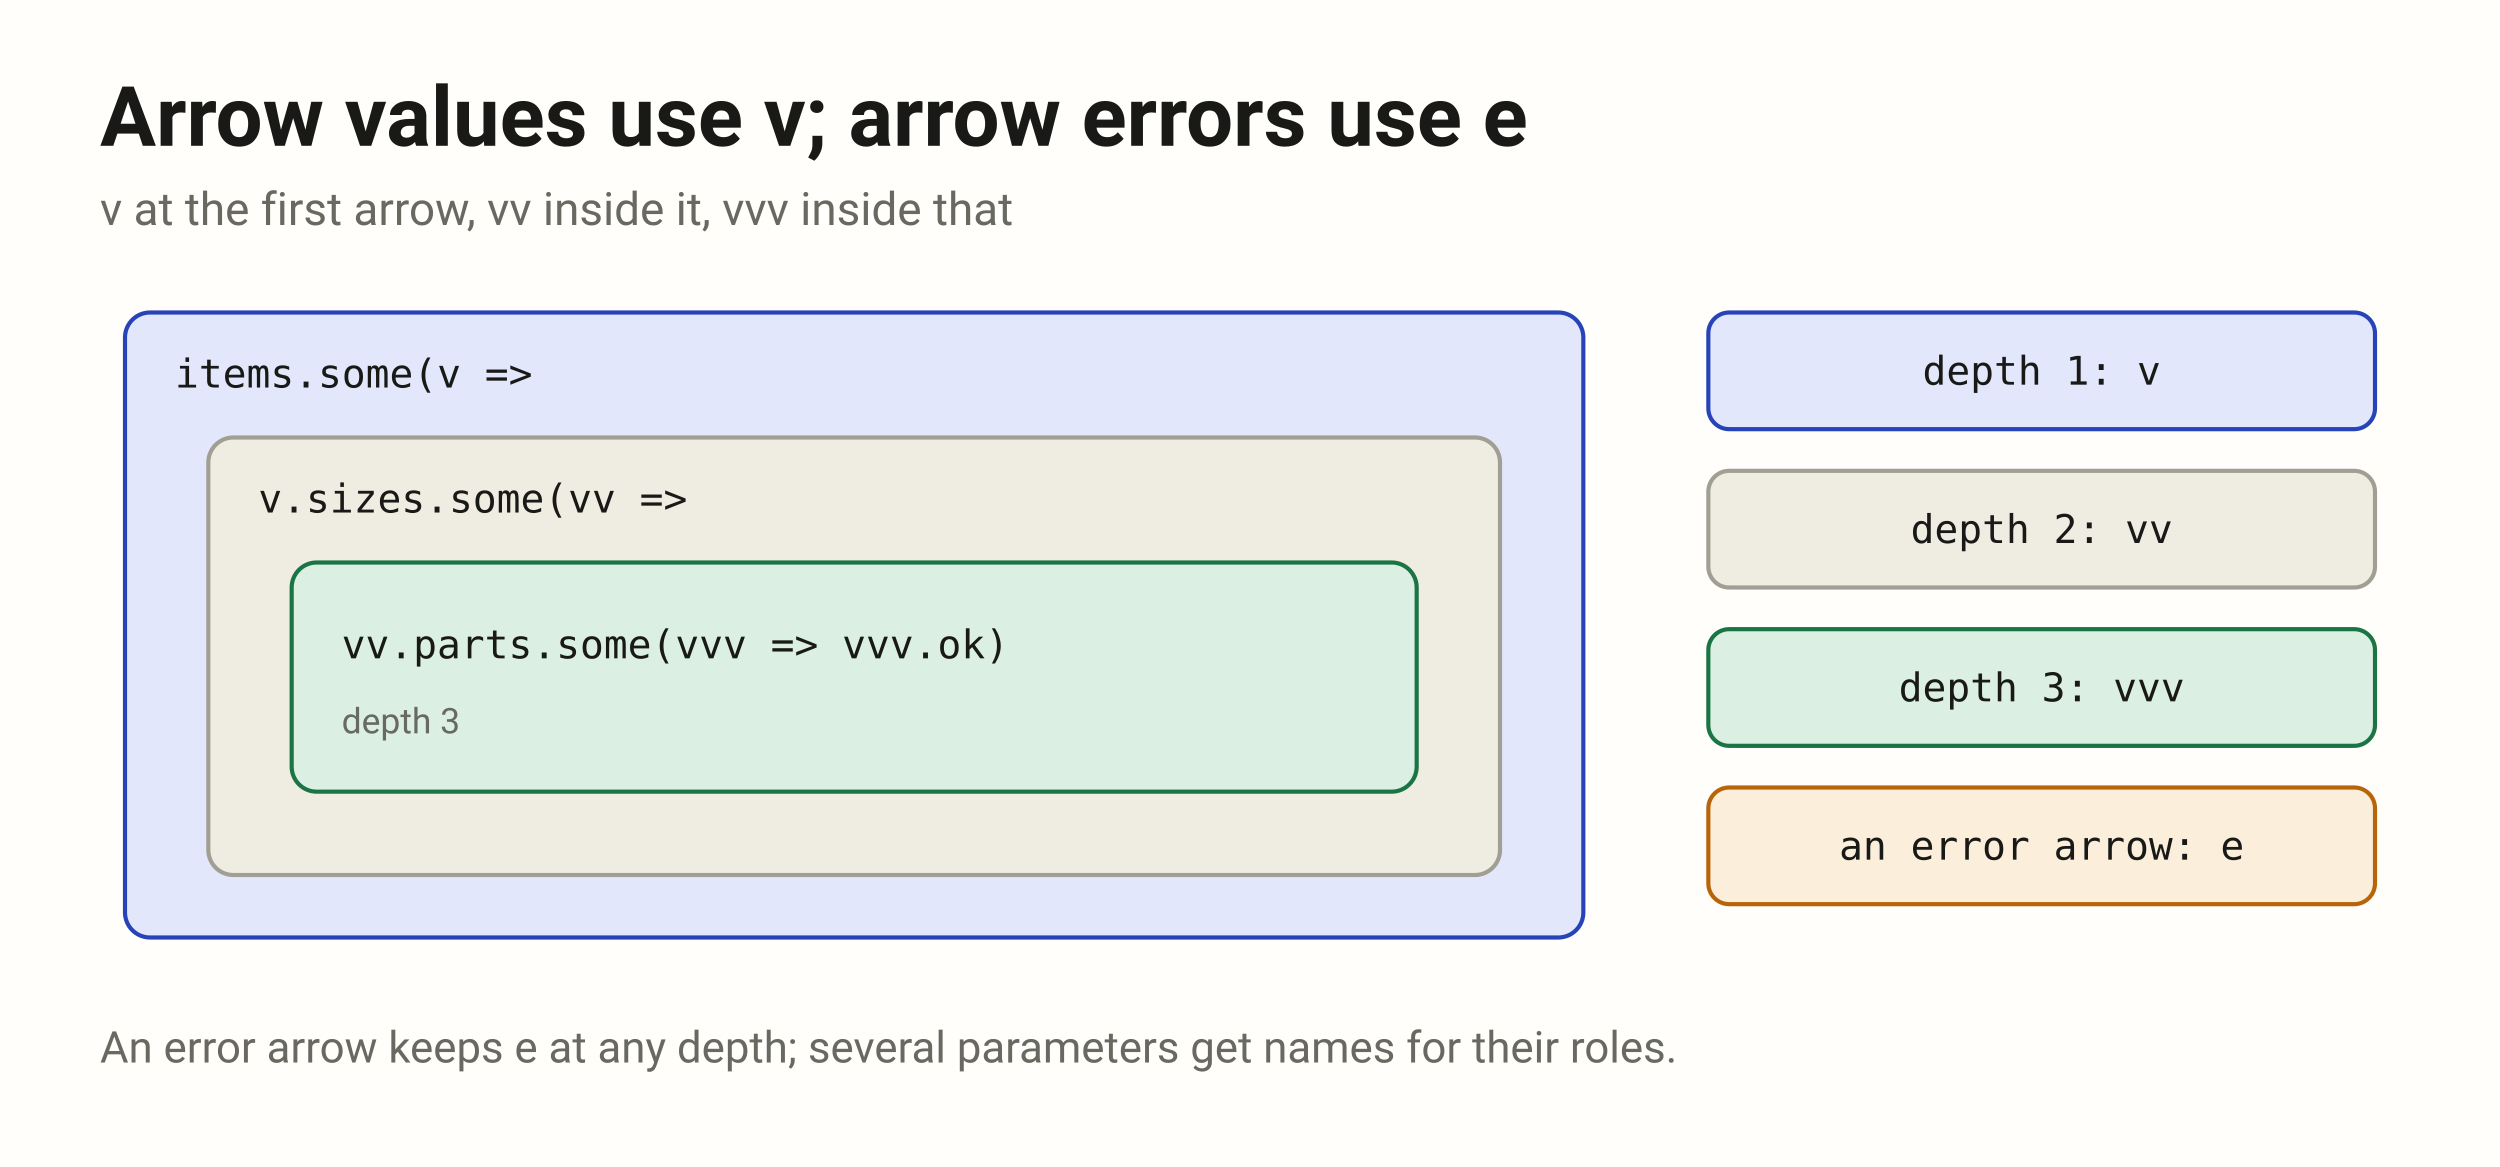
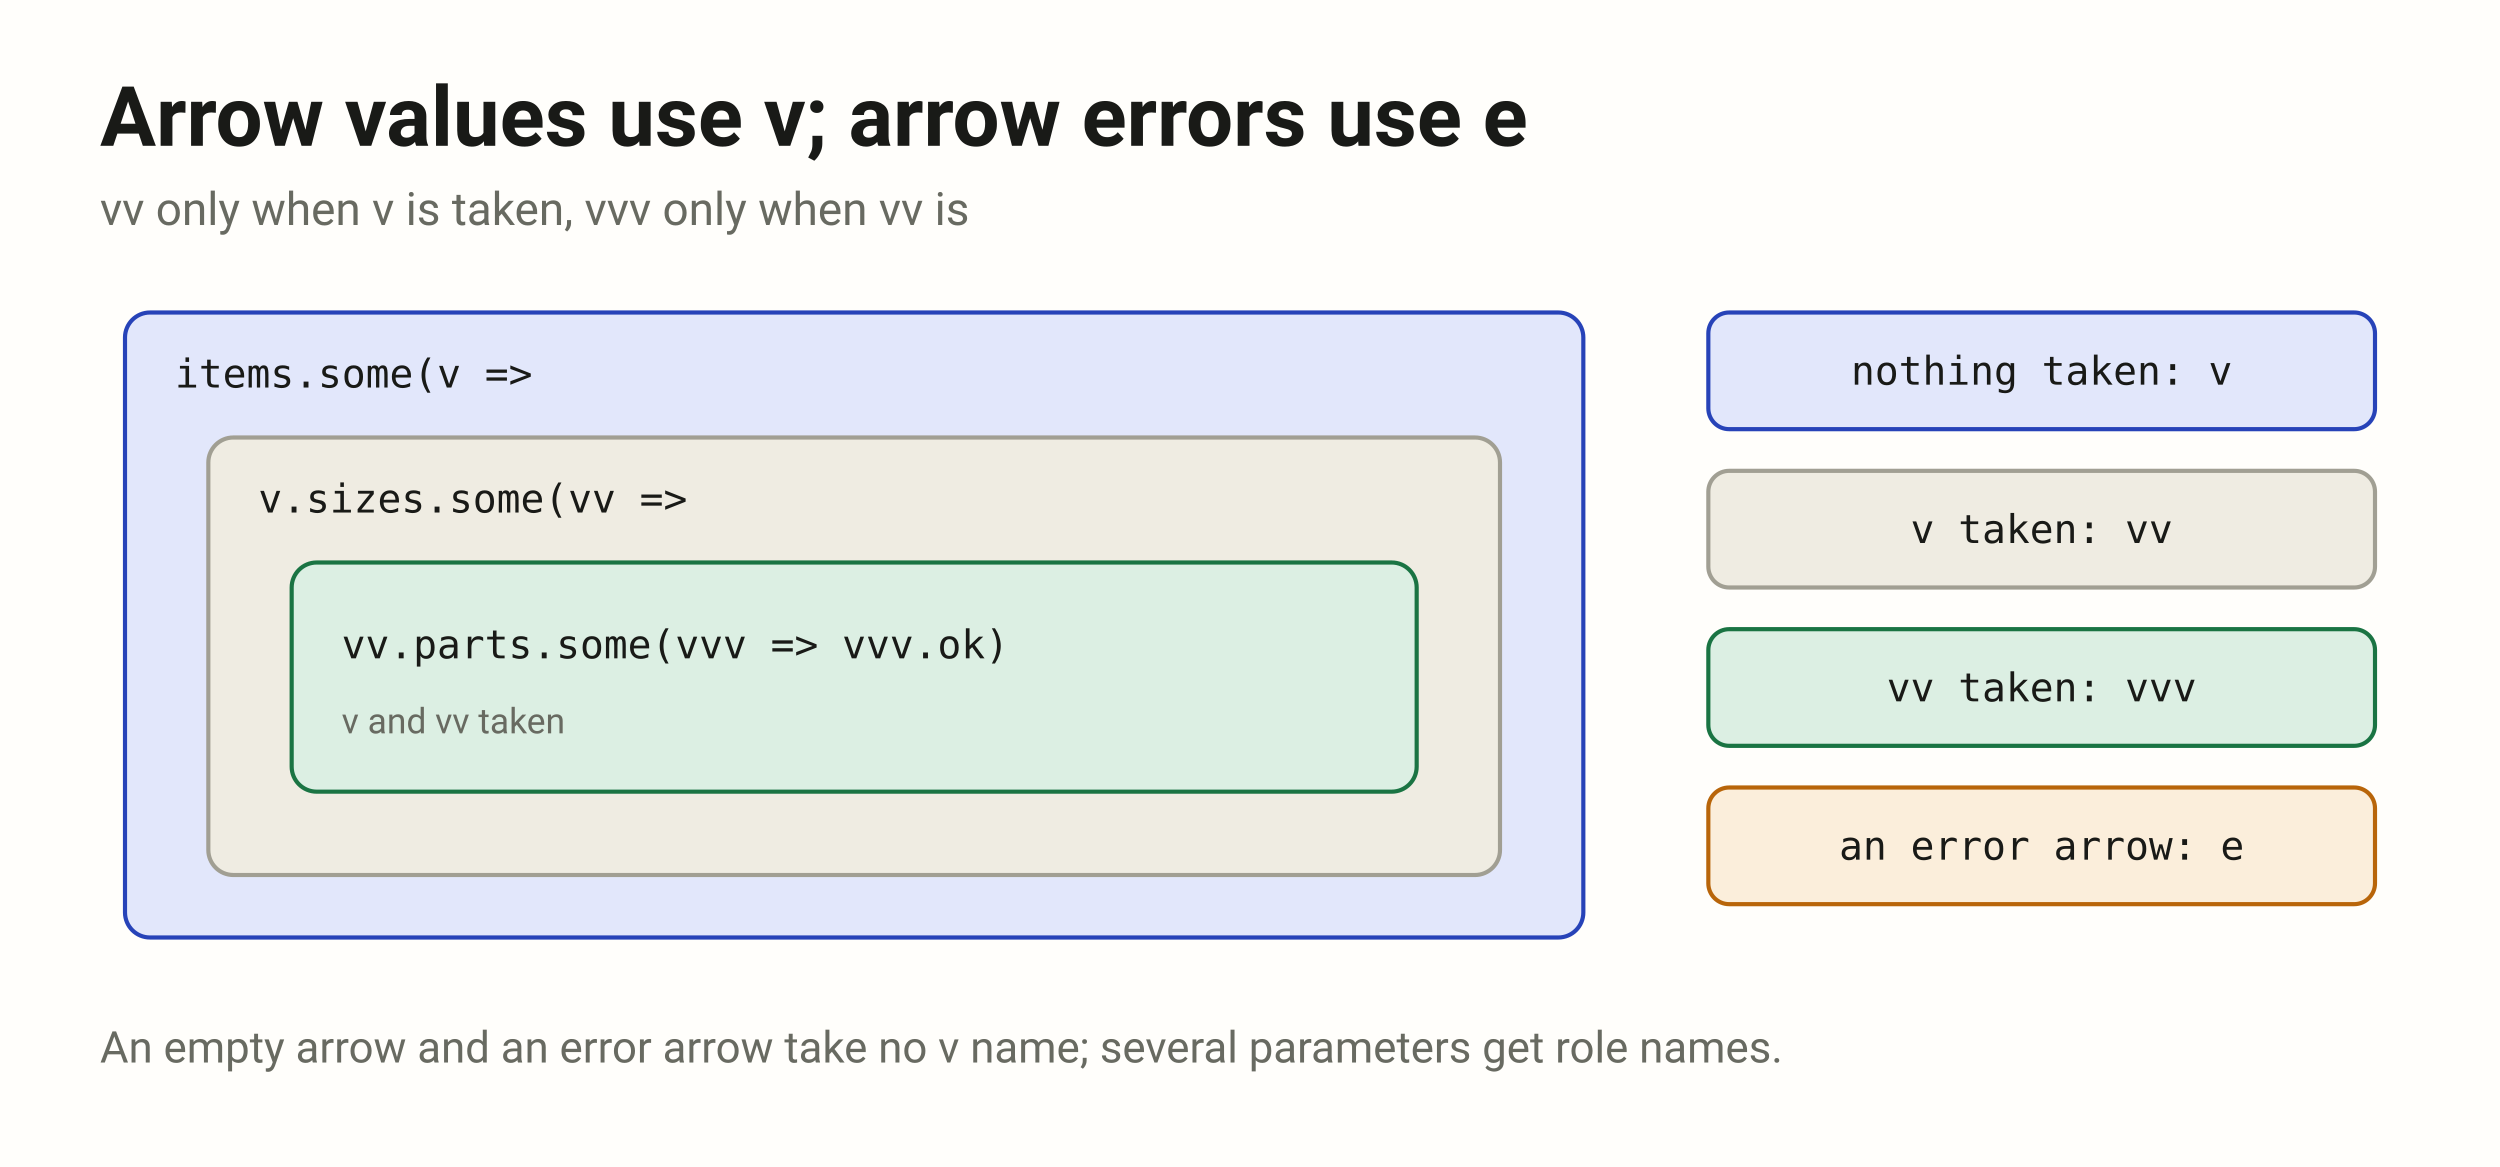
<svg xmlns="http://www.w3.org/2000/svg" width="1200" height="560" viewBox="0 0 1200 560" font-family="system-ui, -apple-system, 'Segoe UI', Roboto, sans-serif">
  <rect width="1200" height="560" fill="#fffefb" />
  <defs>
    <marker id="arrow" viewBox="0 0 12 12" refX="8" refY="6" markerUnits="userSpaceOnUse" markerWidth="16" markerHeight="16" orient="auto-start-reverse">
      <path d="M2 2.5 L11 6 L2 9.5 L4 6 z" fill="#2743b8" stroke-linejoin="round" />
    </marker>
  </defs>
  <text x="48" y="70" fill="#191a17" font-size="40" font-weight="700">Arrow values use v; arrow errors use e</text>
-   <text x="48" y="108" fill="#686a61" font-size="22">v at the first arrow, vv inside it, vvv inside that</text>
+   <text x="48" y="108" fill="#686a61" font-size="22">vv only when v is taken, vvv only when vv is</text>
  <rect x="60" y="150" width="700" height="300" rx="12" fill="#e2e7fb" stroke="#2743b8" stroke-width="2" />
  <text x="84" y="186" fill="#191a17" font-size="19" font-family="ui-monospace, 'JetBrains Mono', Menlo, monospace">items.some(v =&gt;</text>
  <rect x="100" y="210" width="620" height="210" rx="12" fill="#efece2" stroke="#a19f93" stroke-width="2" />
  <text x="124" y="246" fill="#191a17" font-size="19" font-family="ui-monospace, 'JetBrains Mono', Menlo, monospace">v.sizes.some(vv =&gt;</text>
  <rect x="140" y="270" width="540" height="110" rx="12" fill="#dcefe3" stroke="#1a7443" stroke-width="2" />
  <text x="164" y="316" fill="#191a17" font-size="19" font-family="ui-monospace, 'JetBrains Mono', Menlo, monospace">vv.parts.some(vvv =&gt; vvv.ok)</text>
-   <text x="164" y="352" fill="#686a61" font-size="17">depth 3</text>
+   <text x="164" y="352" fill="#686a61" font-size="17">v and vv taken</text>
  <rect x="820" y="150" width="320" height="56" rx="10" fill="#e2e7fb" stroke="#2743b8" stroke-width="2" />
-   <text x="980.0" y="184.65" fill="#191a17" font-size="19" font-family="ui-monospace, 'JetBrains Mono', Menlo, monospace" text-anchor="middle">depth 1: v</text>
+   <text x="980.0" y="184.65" fill="#191a17" font-size="19" font-family="ui-monospace, 'JetBrains Mono', Menlo, monospace" text-anchor="middle">nothing taken: v</text>
  <rect x="820" y="226" width="320" height="56" rx="10" fill="#efece2" stroke="#a19f93" stroke-width="2" />
-   <text x="980.0" y="260.65" fill="#191a17" font-size="19" font-family="ui-monospace, 'JetBrains Mono', Menlo, monospace" text-anchor="middle">depth 2: vv</text>
+   <text x="980.0" y="260.65" fill="#191a17" font-size="19" font-family="ui-monospace, 'JetBrains Mono', Menlo, monospace" text-anchor="middle">v taken: vv</text>
  <rect x="820" y="302" width="320" height="56" rx="10" fill="#dcefe3" stroke="#1a7443" stroke-width="2" />
-   <text x="980.0" y="336.65" fill="#191a17" font-size="19" font-family="ui-monospace, 'JetBrains Mono', Menlo, monospace" text-anchor="middle">depth 3: vvv</text>
+   <text x="980.0" y="336.65" fill="#191a17" font-size="19" font-family="ui-monospace, 'JetBrains Mono', Menlo, monospace" text-anchor="middle">vv taken: vvv</text>
  <rect x="820" y="378" width="320" height="56" rx="10" fill="#fbeedb" stroke="#b8650a" stroke-width="2" />
  <text x="980.0" y="412.65" fill="#191a17" font-size="19" font-family="ui-monospace, 'JetBrains Mono', Menlo, monospace" text-anchor="middle">an error arrow: e</text>
-   <text x="48" y="510" fill="#686a61" font-size="21">An error arrow keeps e at any depth; several parameters get names for their roles.</text>
+   <text x="48" y="510" fill="#686a61" font-size="21">An empty arrow and an error arrow take no v name; several parameters get role names.</text>
</svg>
